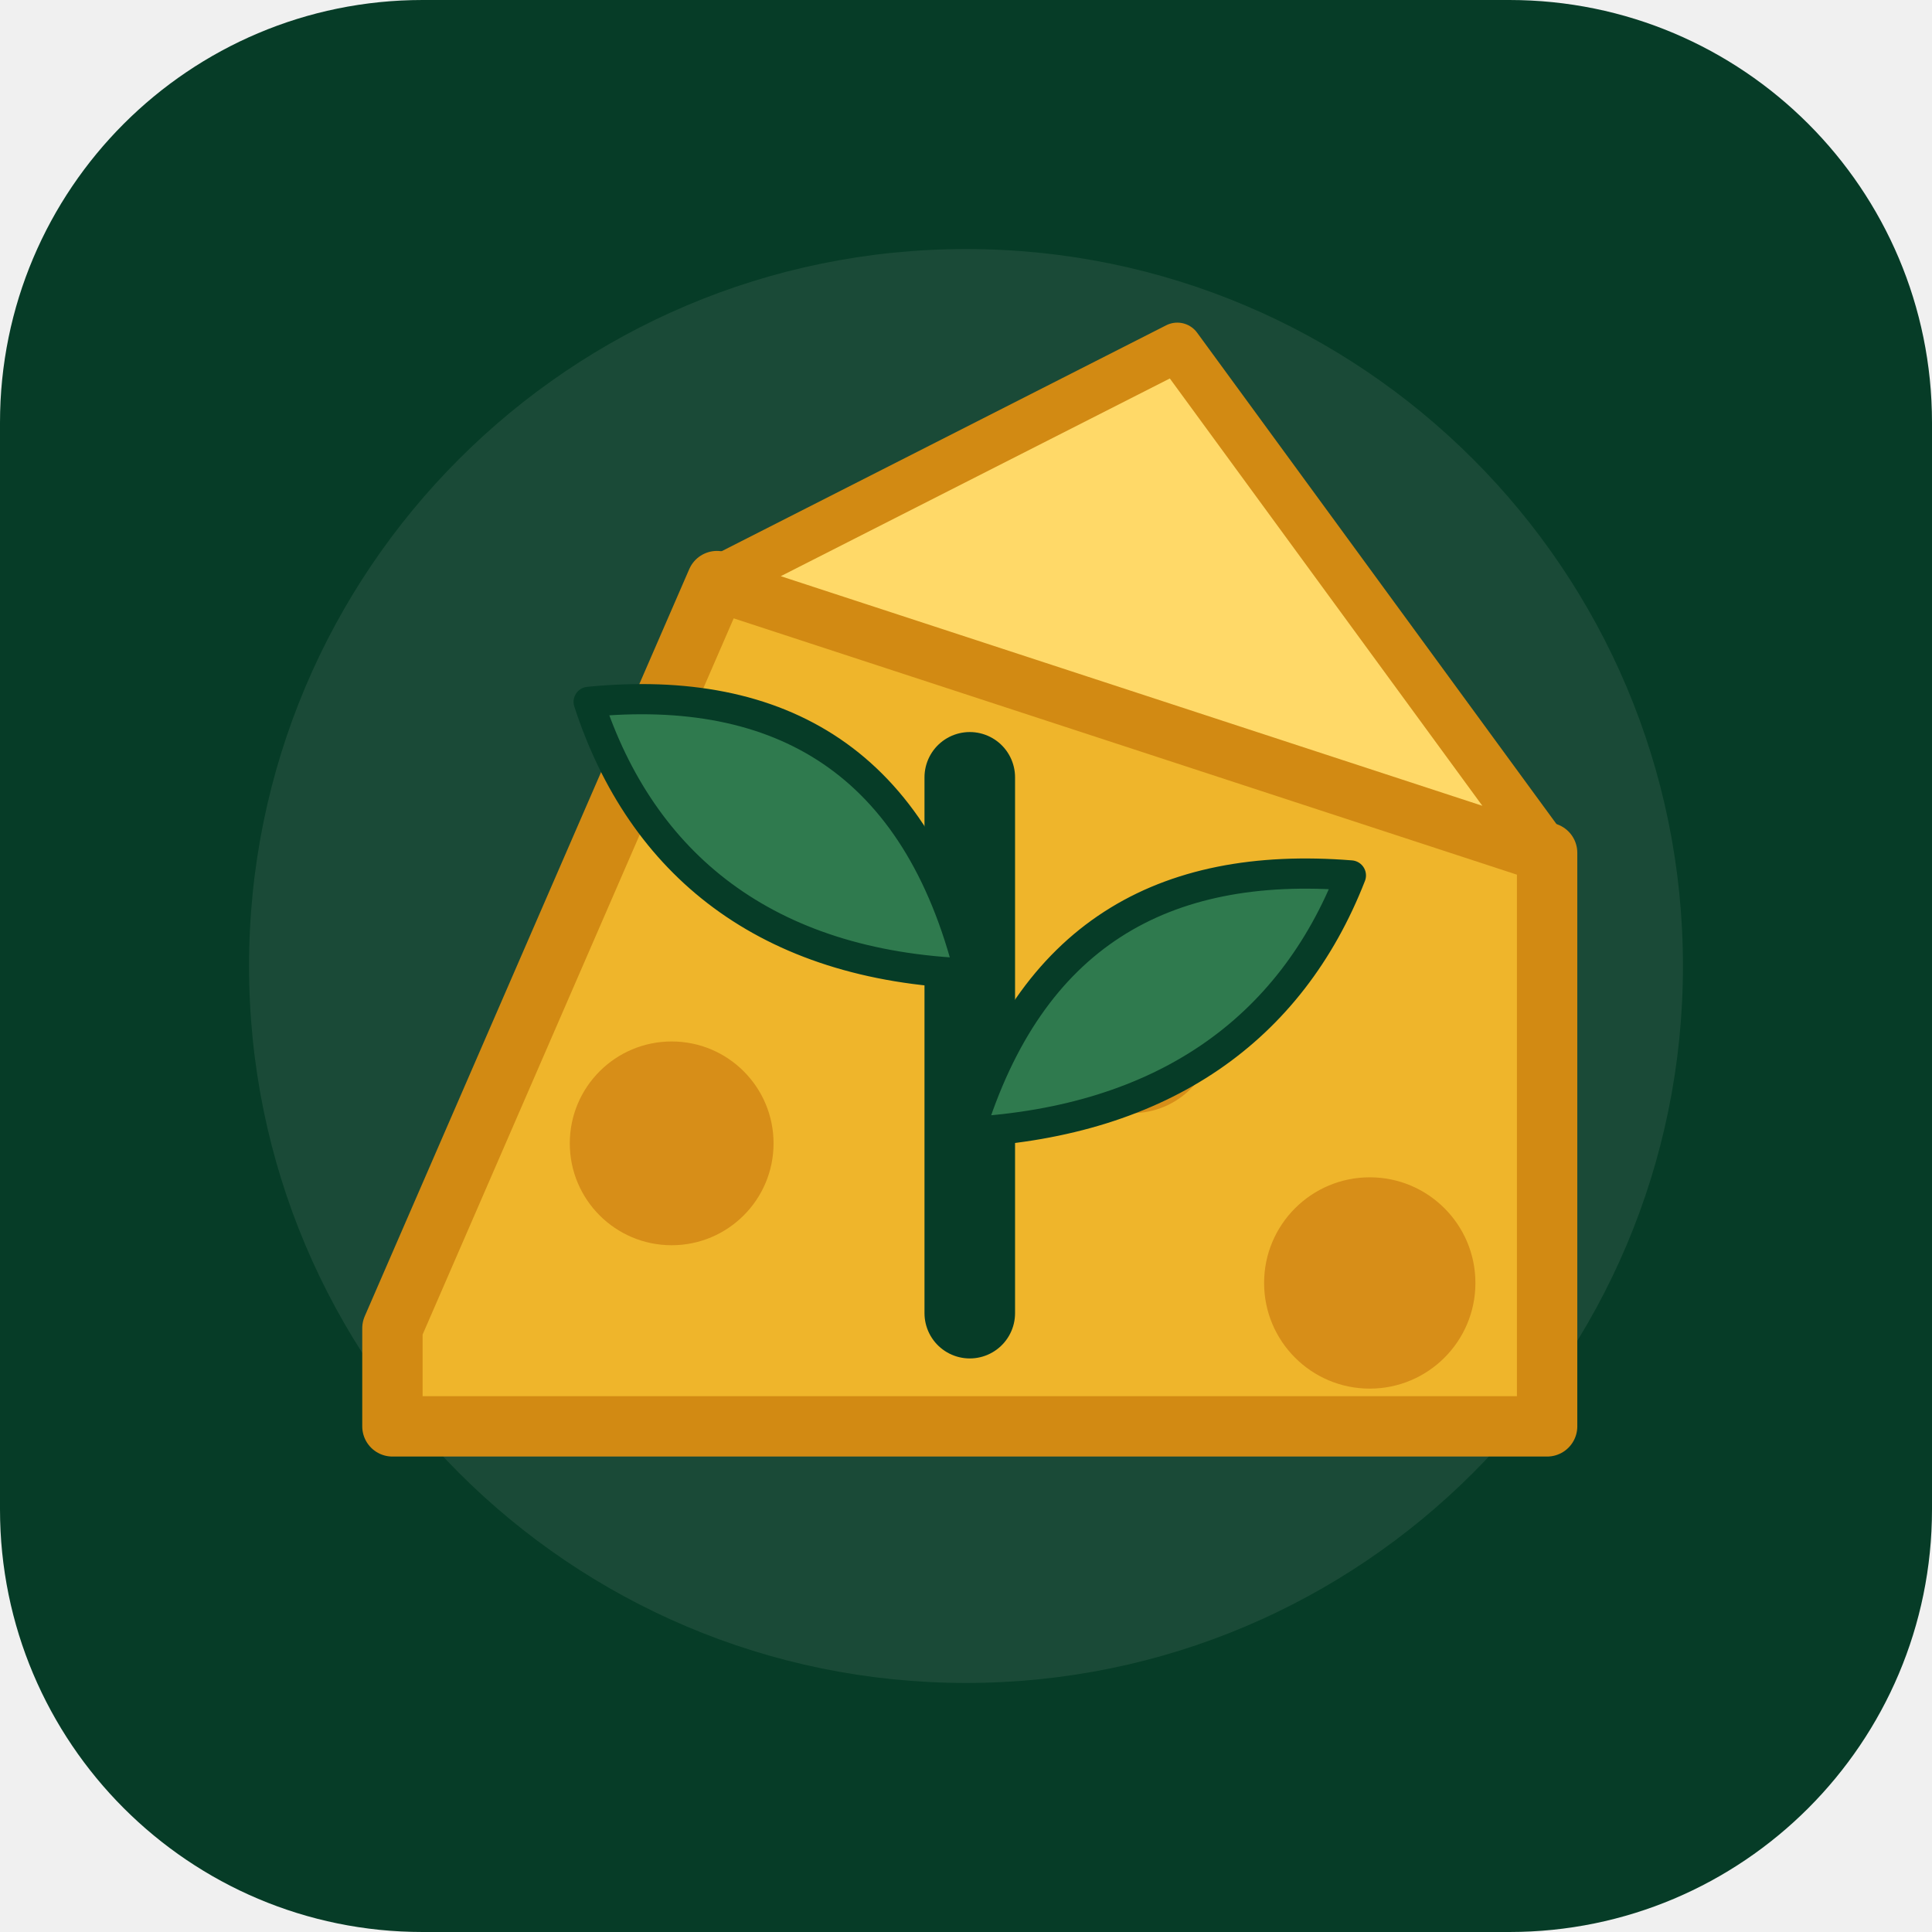
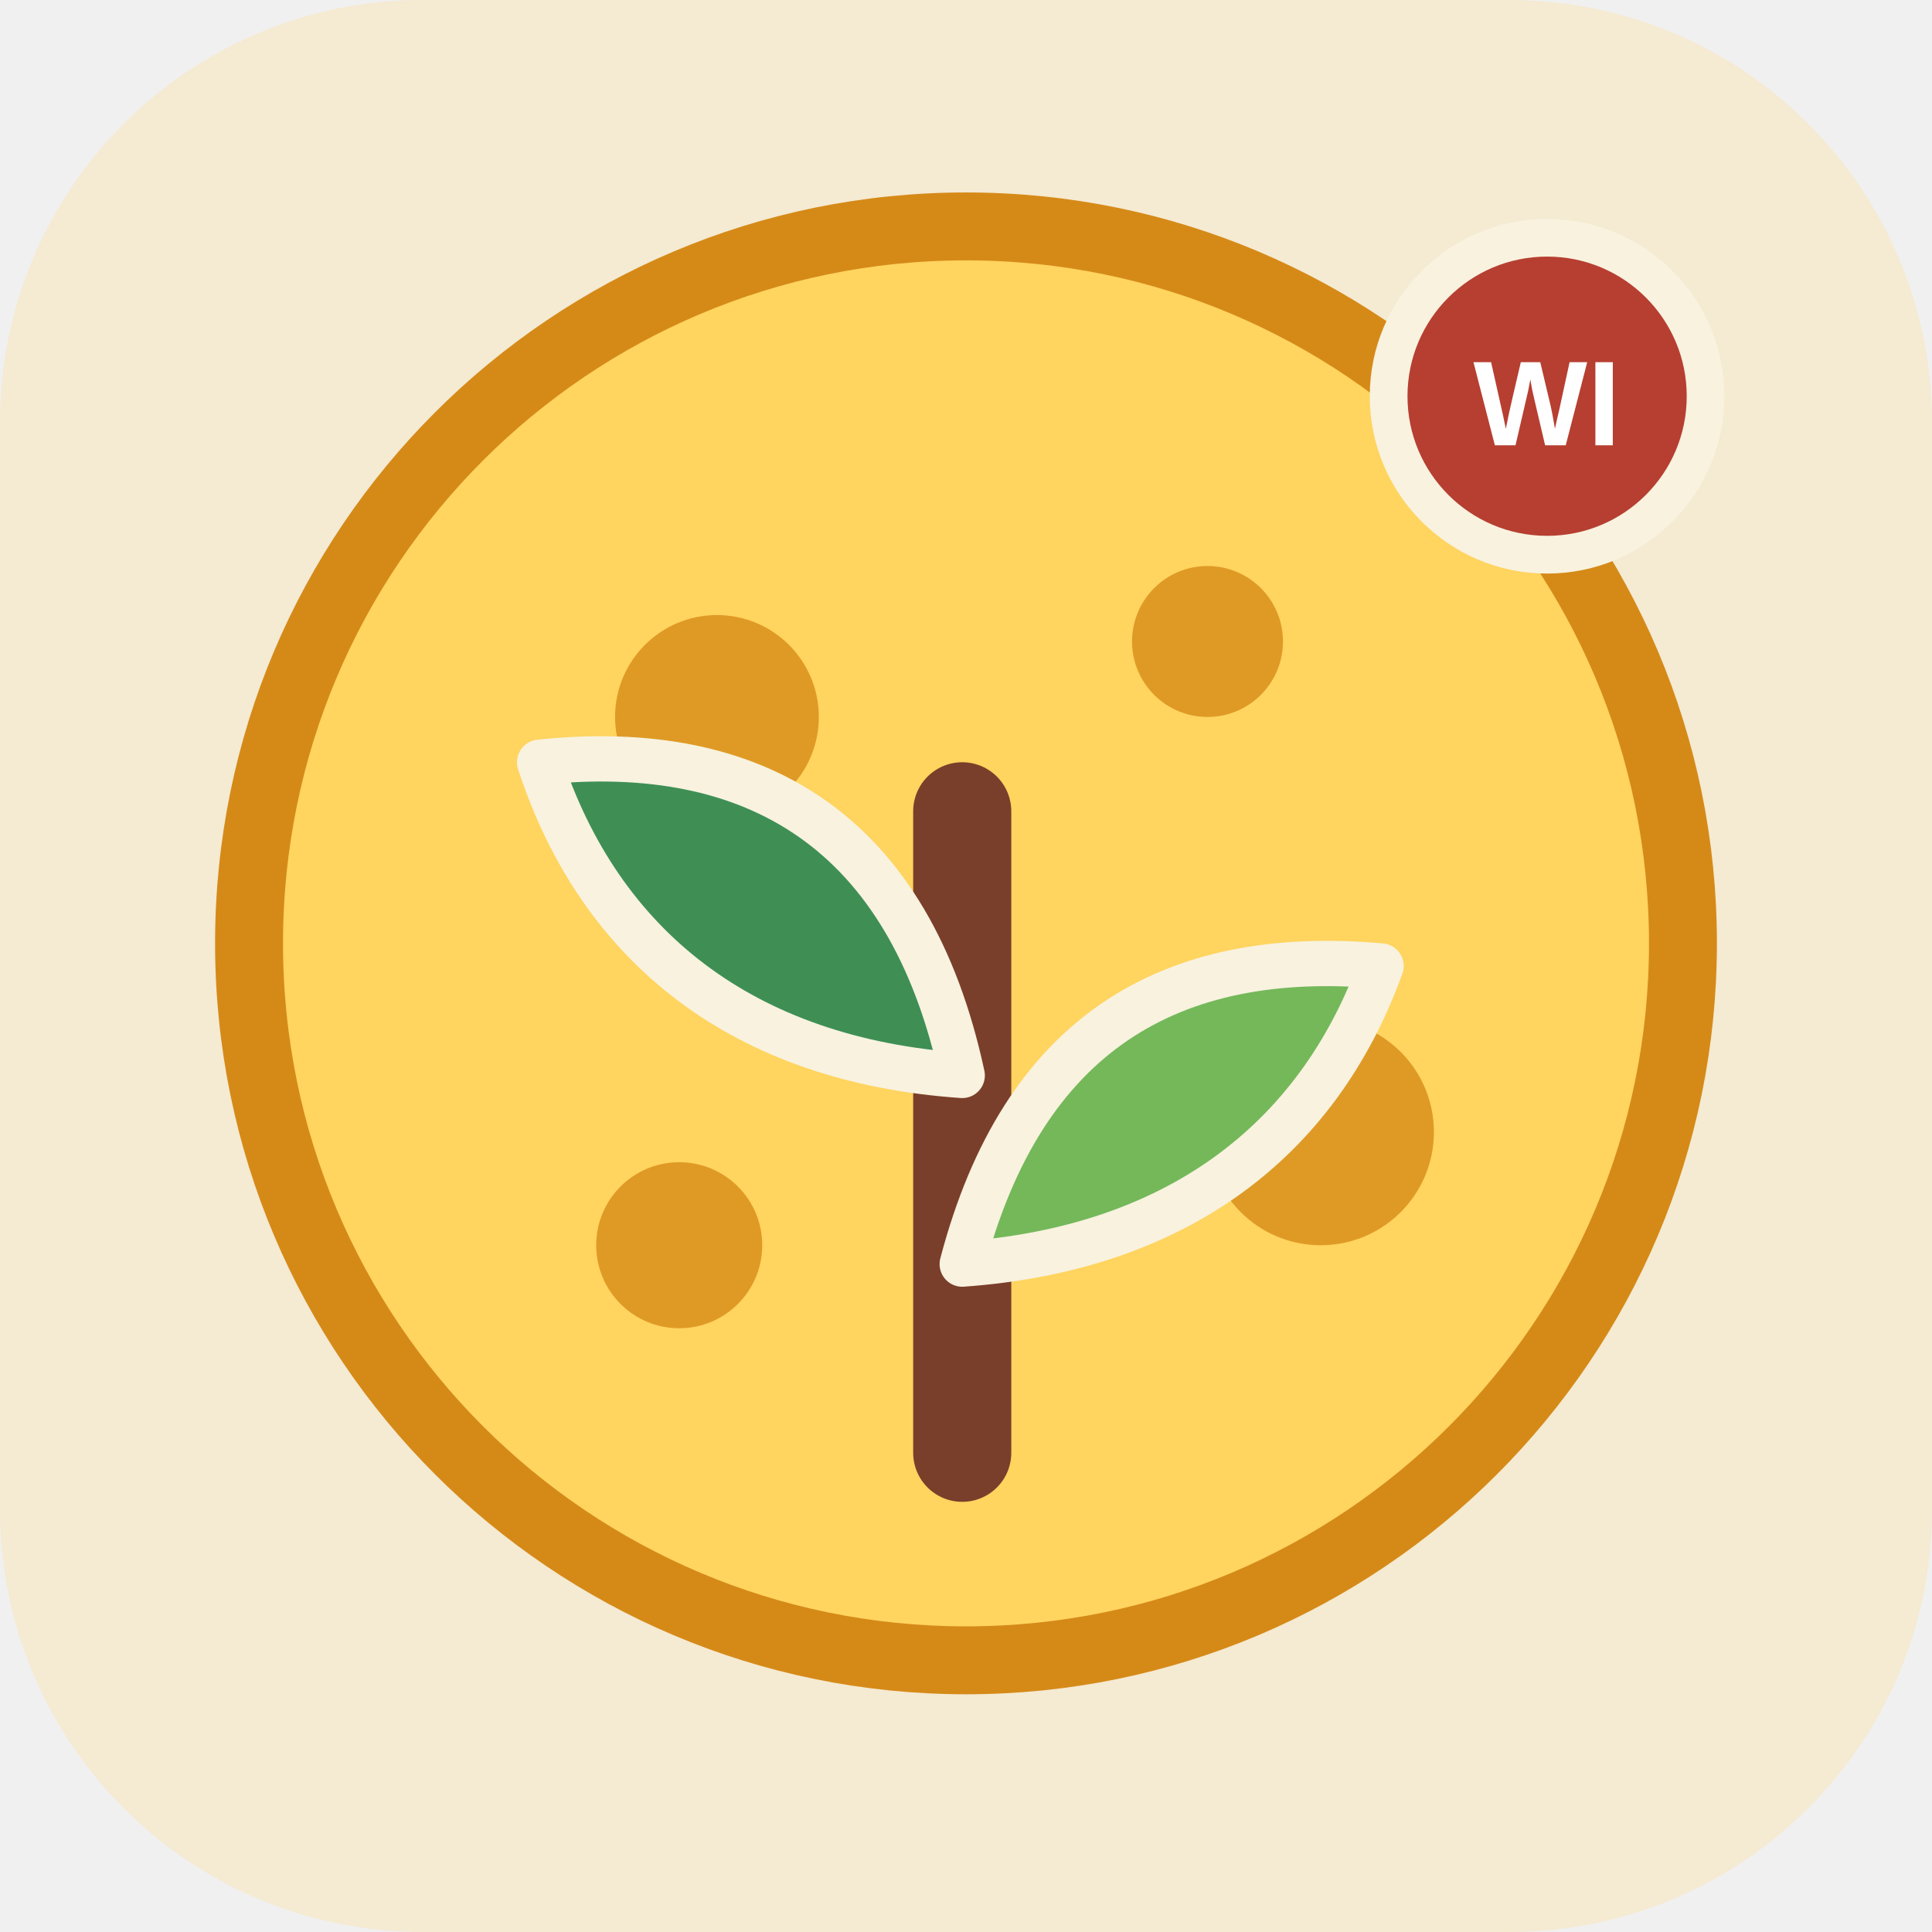
<svg xmlns="http://www.w3.org/2000/svg" viewBox="0 0 512 512">
-   <rect width="512" height="512" rx="112" fill="#063c27" />
-   <circle cx="256" cy="256" r="190" fill="#fbf7ec" opacity=".08" />
-   <path d="M104 352 190 154l220 72v152H104Z" fill="#efb52b" stroke="#d28a13" stroke-width="16" stroke-linejoin="round" />
-   <path d="m190 154 220 72L312 92Z" fill="#ffd968" stroke="#d28a13" stroke-width="13" stroke-linejoin="round" />
-   <circle cx="178" cy="303" r="27" fill="#d78e18" />
-   <circle cx="300" cy="273" r="22" fill="#d78e18" />
-   <circle cx="363" cy="340" r="28" fill="#d78e18" />
-   <path d="M257 348V206" stroke="#063c27" stroke-width="24" stroke-linecap="round" />
-   <path d="M257 258c-54-2-87-29-101-72 51-5 87 16 101 72Zm0 42c51-3 85-27 101-68-50-4-85 16-101 68Z" fill="#2f7a4e" stroke="#063c27" stroke-width="8" stroke-linejoin="round" />
+   <rect width="512" height="512" rx="112" fill="#f5ead2" />
+   <circle cx="256" cy="250" r="190" fill="#ffd45f" stroke="#d58a18" stroke-width="18" />
+   <circle cx="190" cy="190" r="27" fill="#df9a25" />
+   <circle cx="320" cy="170" r="20" fill="#df9a25" />
+   <circle cx="350" cy="300" r="30" fill="#df9a25" />
+   <circle cx="180" cy="330" r="22" fill="#df9a25" />
+   <path d="M255 385V215" stroke="#7a3f2a" stroke-width="26" stroke-linecap="round" />
+   <path d="M255 285c-58-4-96-34-112-83 57-6 98 18 112 83Z" fill="#3f8f55" stroke="#f8f2df" stroke-width="12" stroke-linejoin="round" />
+   <path d="M255 335c56-4 94-32 111-79-56-5-95 18-111 79Z" fill="#74b85a" stroke="#f8f2df" stroke-width="12" stroke-linejoin="round" />
+   <circle cx="410" cy="105" r="42" fill="#b63f31" stroke="#f8f2df" stroke-width="10" />
+   <text x="410" y="118" text-anchor="middle" font-family="Arial, sans-serif" font-size="32" font-weight="800" fill="#fff">WI</text>
</svg>
